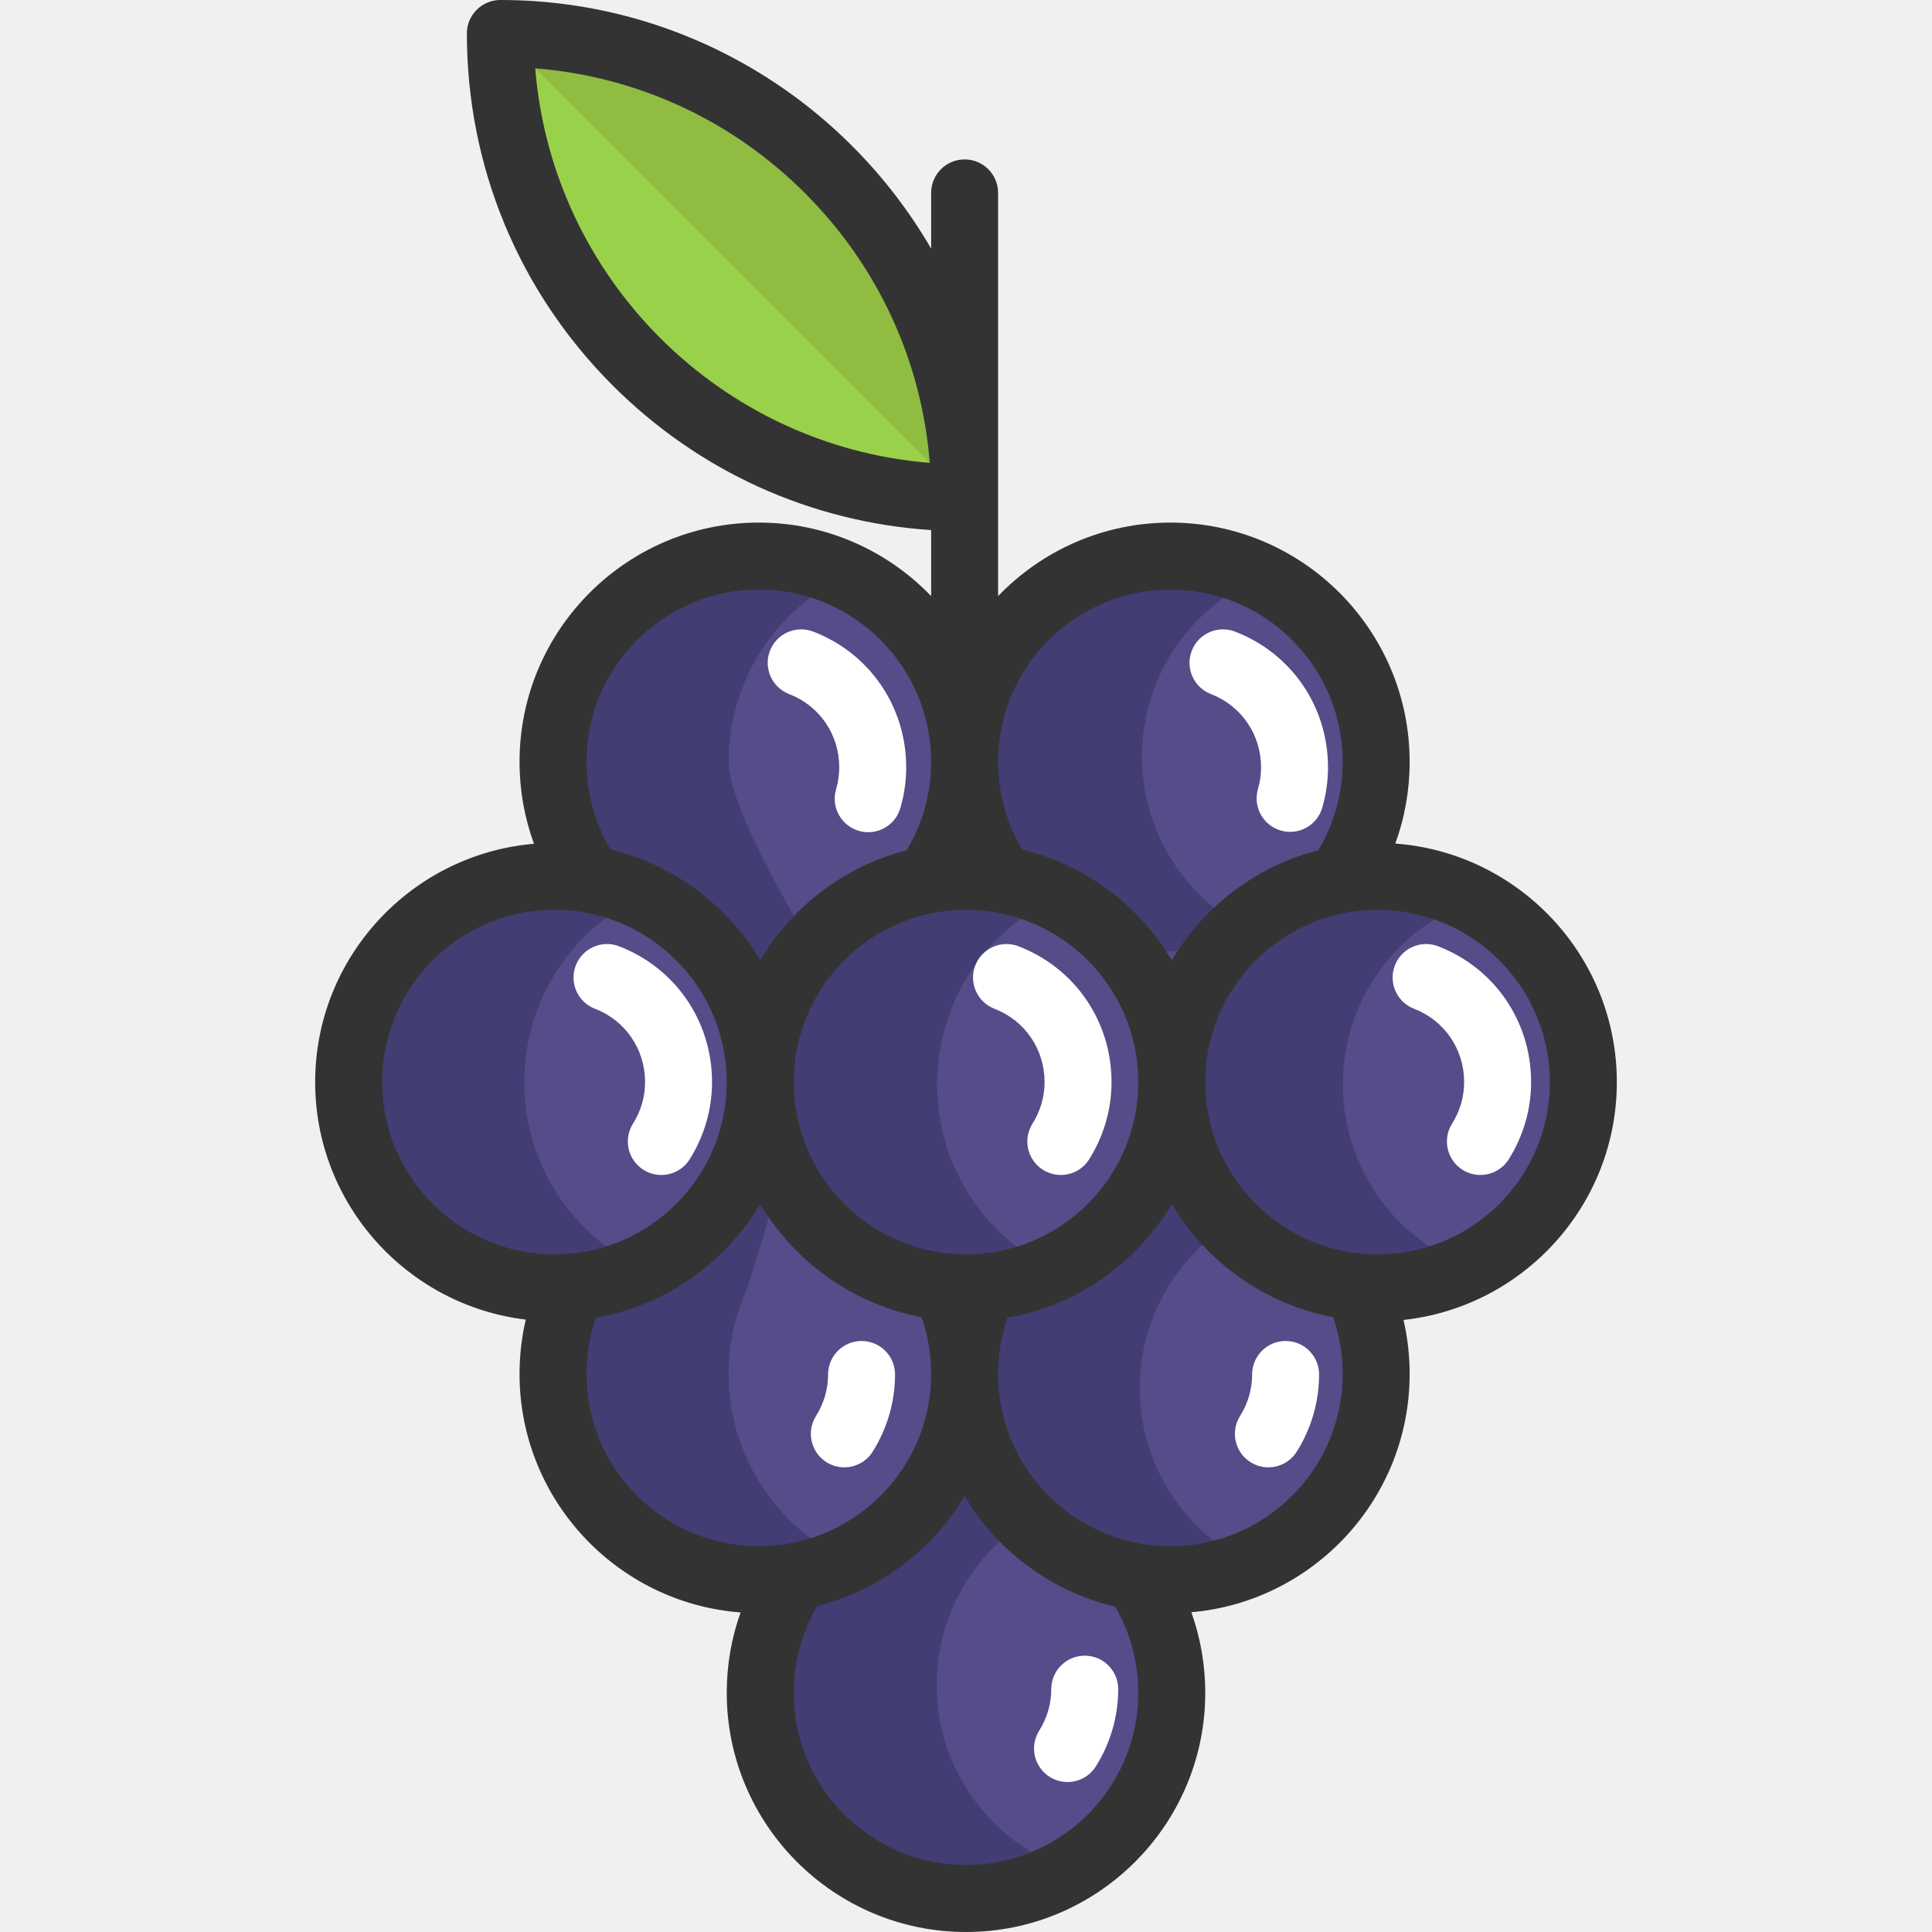
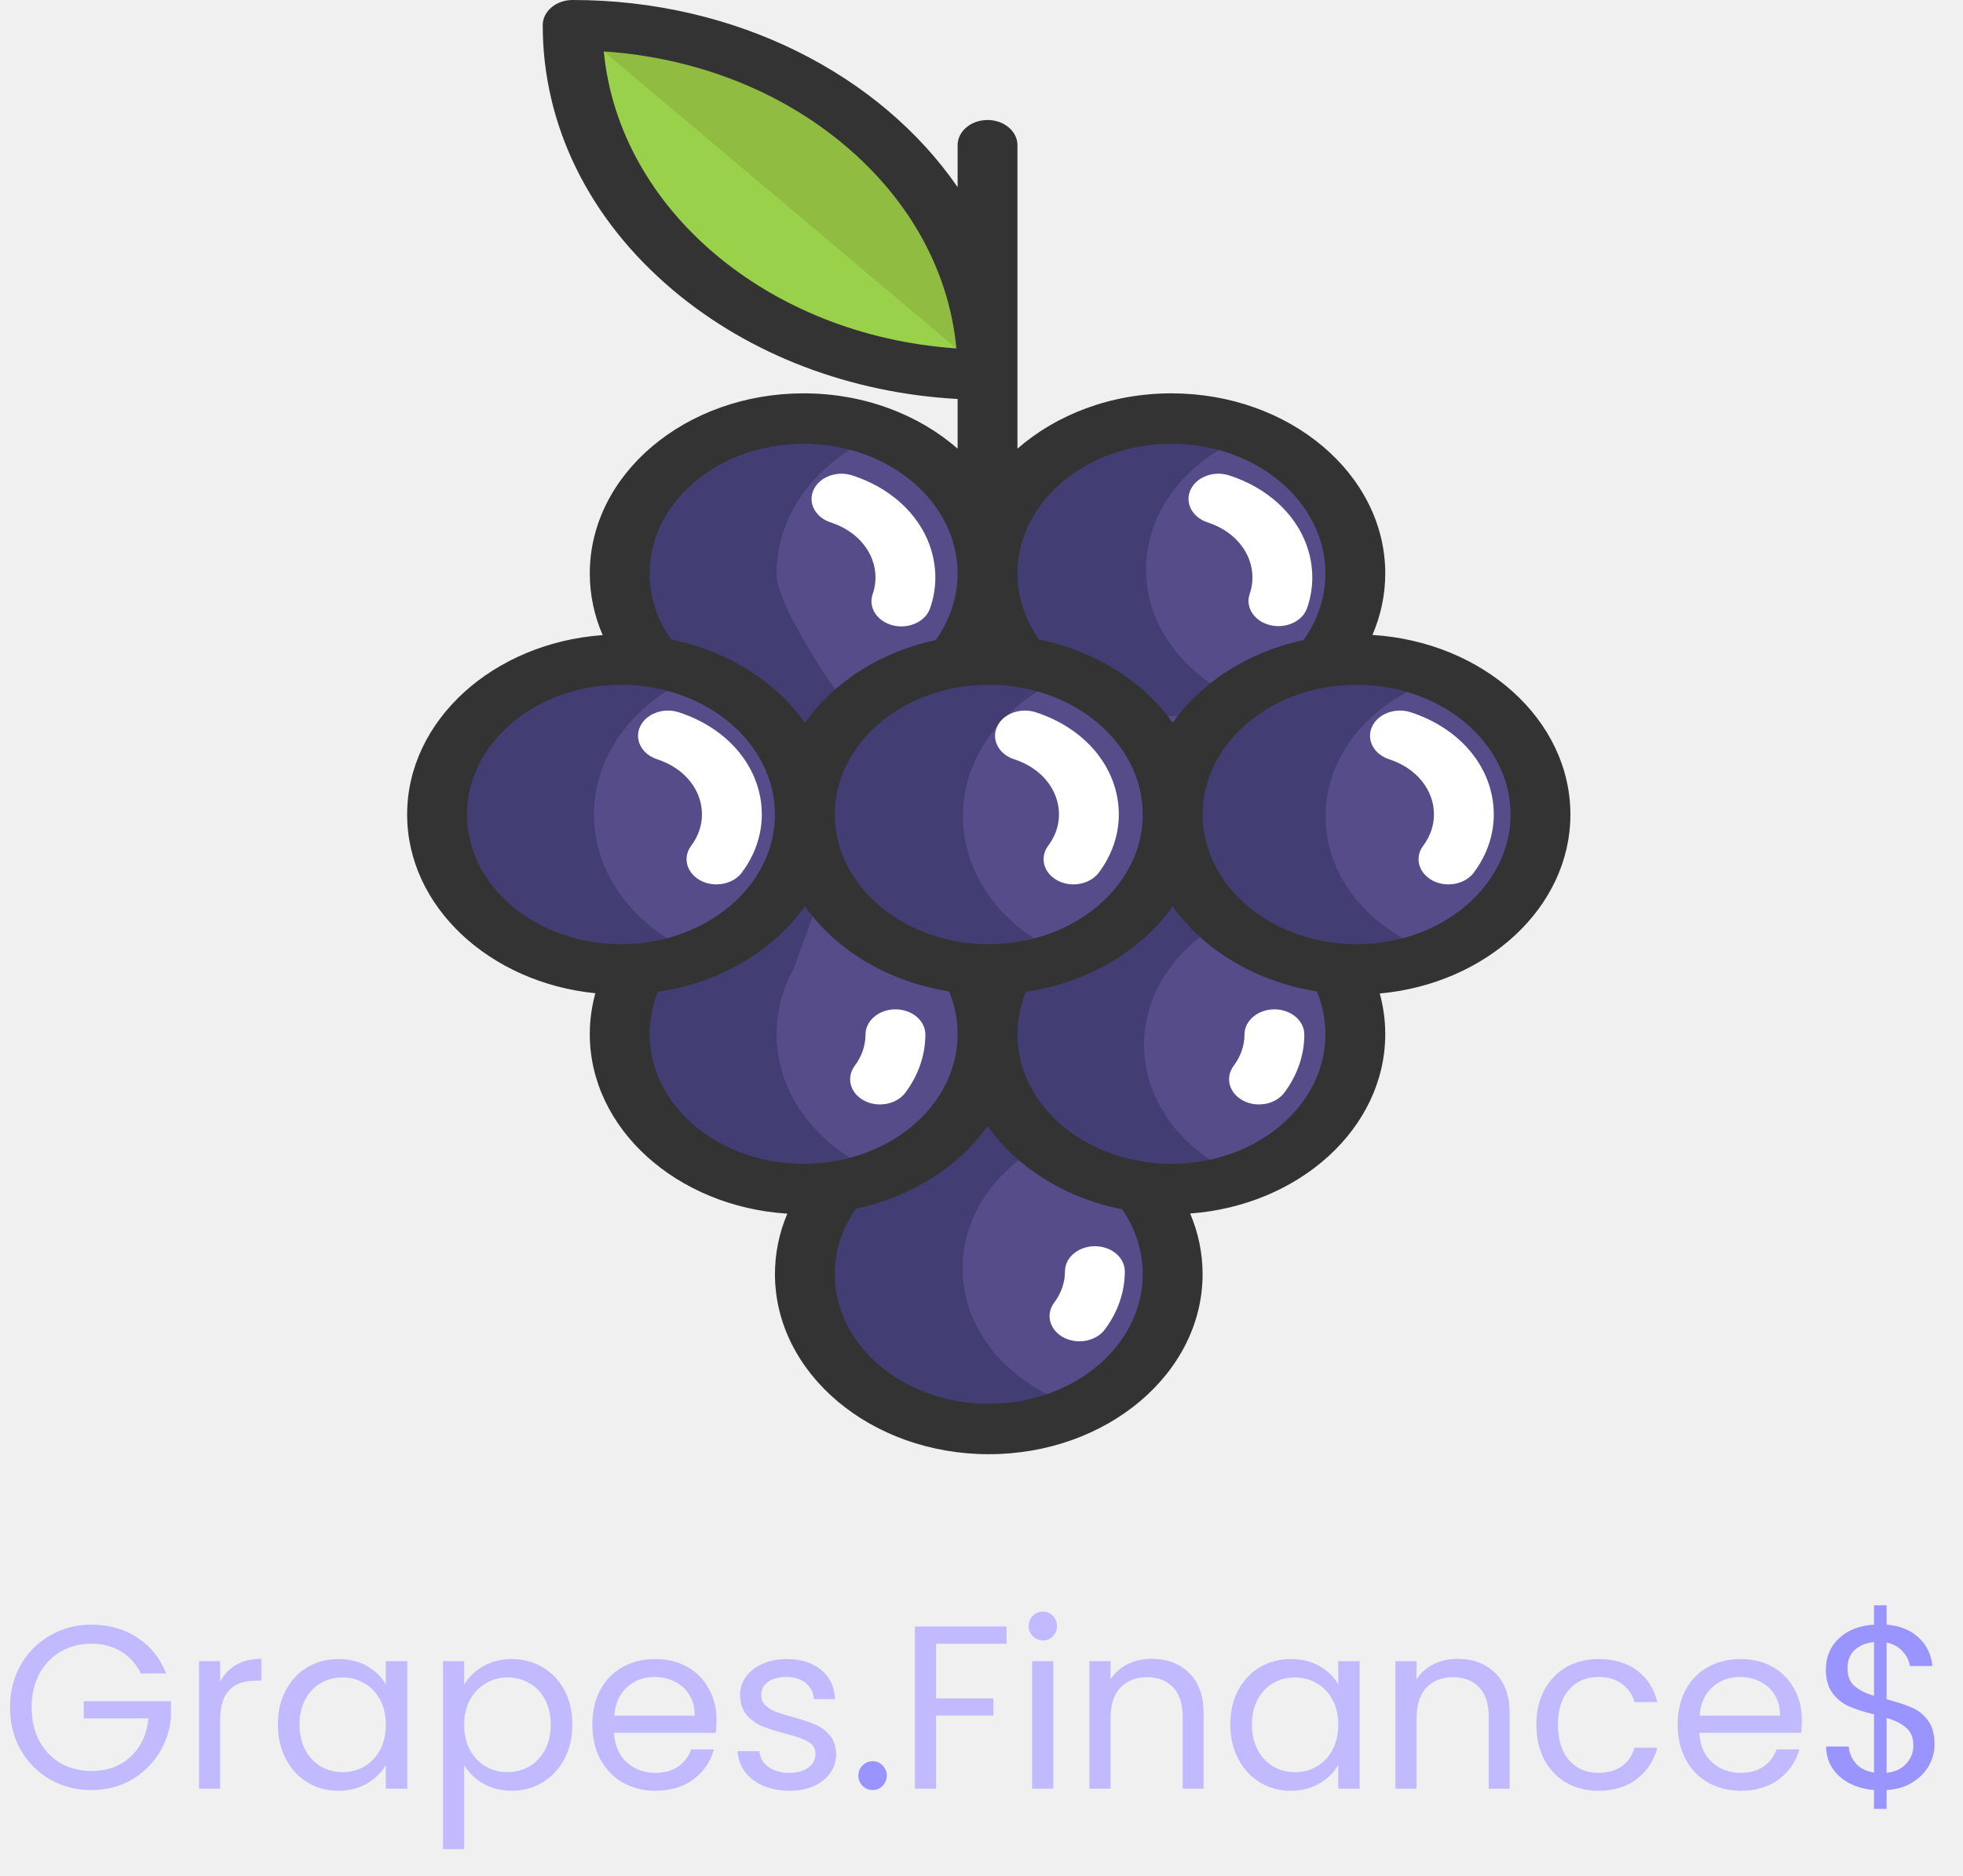
- <svg xmlns="http://www.w3.org/2000/svg" version="1.1" id="Layer_1" x="0px" y="0px" viewBox="0 0 432.829 432.829" style="enable-background:new 0 0 432.829 432.829;" xml:space="preserve" width="512" height="512">
-   <g>
-     <path style="fill:#9AD14B;" d="M216.108,111.514c-28.72,0-54.72-11.64-73.55-30.47c-18.82-18.82-30.46-44.82-30.46-73.54   C169.538,7.503,216.108,54.063,216.108,111.514z" />
-     <path style="fill:#564C89;" d="M216.108,170.674c0,9.85-3.09,18.96-8.36,26.46v0.01c-21.32,4.05-37.44,22.78-37.44,45.28   c0-22.75-16.48-41.65-38.15-45.42c-5.21-7.46-8.26-16.55-8.26-26.33c0-25.46,20.64-46.1,46.1-46.1   C195.468,124.574,216.108,145.214,216.108,170.674z" />
-     <path style="fill:#564C89;" d="M308.308,170.674c0,9.85-3.09,18.98-8.36,26.47c-21.32,4.05-37.43,22.78-37.43,45.28   c0-22.75-16.48-41.65-38.15-45.42c-5.2-7.46-8.26-16.55-8.26-26.33c0-25.46,20.64-46.1,46.09-46.1   C287.668,124.574,308.308,145.214,308.308,170.674z" />
-     <path style="fill:#564C89;" d="M262.518,242.424c0,24.12-18.52,43.92-42.12,45.94c-1.31,0.11-2.64,0.17-3.98,0.17   c-1.56,0-3.1-0.08-4.62-0.23c-23.29-2.32-41.49-21.98-41.49-45.88c0-22.5,16.12-41.23,37.44-45.28c2.81-0.54,5.71-0.82,8.67-0.82   c2.71,0,5.37,0.23,7.95,0.68C246.038,200.774,262.518,219.674,262.518,242.424z" />
-     <path style="fill:#564C89;" d="M308.618,196.324c25.46,0,46.1,20.64,46.1,46.1s-20.64,46.11-46.1,46.11c-1.56,0-3.1-0.08-4.62-0.23   c-23.29-2.32-41.48-21.98-41.48-45.88c0-22.5,16.11-41.23,37.43-45.28C302.758,196.604,305.658,196.324,308.618,196.324z" />
-     <path style="fill:#564C89;" d="M170.308,242.424c0,24.12-18.53,43.93-42.13,45.94c-1.31,0.11-2.63,0.17-3.97,0.17   c-25.46,0-46.1-20.65-46.1-46.11s20.64-46.1,46.1-46.1c2.71,0,5.37,0.23,7.95,0.68   C153.828,200.774,170.308,219.674,170.308,242.424z" />
-     <path style="fill:#564C89;" d="M170.308,242.424c0,23.9,18.2,43.56,41.49,45.88v0.01c2.76,5.91,4.31,12.52,4.31,19.49   c0,9.69-2.99,18.68-8.1,26.09c-6.79,9.89-17.34,16.99-29.59,19.25c-2.72,0.5-5.55,0.77-8.42,0.77c-25.46,0-46.1-20.65-46.1-46.11   c0-6.95,1.53-13.54,4.28-19.44C151.778,286.354,170.308,266.544,170.308,242.424z" />
-     <path style="fill:#564C89;" d="M262.518,242.424c0,23.9,18.19,43.56,41.48,45.88v0.01c2.76,5.91,4.31,12.52,4.31,19.49   c0,25.46-20.64,46.11-46.11,46.11c-2.62,0-5.19-0.22-7.69-0.64v-0.01c-12.6-2.11-23.47-9.34-30.39-19.48   c-5.06-7.4-8.01-16.35-8.01-25.98c0-6.95,1.53-13.54,4.29-19.44C243.998,286.344,262.518,266.544,262.518,242.424z" />
-     <path style="fill:#564C89;" d="M254.508,353.274c5.05,7.39,8.01,16.33,8.01,25.96c0,25.47-20.64,46.1-46.1,46.1   s-46.1-20.63-46.1-46.1c0-9.69,2.98-18.68,8.1-26.09c12.25-2.26,22.8-9.36,29.59-19.25c5.11-7.41,8.1-16.4,8.1-26.09   c0,9.63,2.95,18.58,8.01,25.98c6.92,10.14,17.79,17.37,30.39,19.48V353.274z" />
-     <path style="fill:#423D72;" d="M255.844,169.473c0,17.45,10.235,32.514,25.034,39.492c-4.573,2.168-9.582,3.56-14.865,4.005   c-1.24,0.104-2.49,0.161-3.759,0.161c-24.106,0-43.649-19.552-43.649-43.658c0-24.107,19.543-43.649,43.649-43.649   c2.566,0,5.084,0.218,7.527,0.644c3.901,0.672,7.622,1.875,11.097,3.513C266.079,136.968,255.844,152.023,255.844,169.473z" />
-     <path style="fill:#423D72;" d="M300.844,242.973c0,17.45,10.235,32.514,25.034,39.492c-4.573,2.168-9.582,3.56-14.865,4.005   c-1.24,0.104-2.49,0.161-3.759,0.161c-24.106,0-43.649-19.552-43.649-43.658c0-24.107,19.543-43.649,43.649-43.649   c2.566,0,5.084,0.218,7.527,0.644c3.901,0.672,7.622,1.875,11.097,3.513C311.079,210.468,300.844,225.523,300.844,242.973z" />
-     <path style="fill:#423D72;" d="M209.844,377.473c0,17.45,10.235,32.514,25.034,39.492c-4.573,2.168-9.582,3.56-14.865,4.005   c-1.24,0.104-2.49,0.161-3.759,0.161c-24.106,0-43.649-19.552-43.649-43.658c0-24.107,25.707-45.289,49.813-45.289   c2.566,0-1.08,1.858,1.363,2.284c3.901,0.672,7.622,1.875,11.097,3.513C220.079,344.968,209.844,360.023,209.844,377.473z" />
-     <path style="fill:#423D72;" d="M255.344,310.973c0,17.45,10.235,32.514,25.034,39.492c-4.573,2.168-9.582,3.56-14.865,4.005   c-1.24,0.104-2.49,0.161-3.759,0.161c-24.106,0-43.649-19.552-43.649-43.658c0-24.107,27.313-36.289,51.313-44.289   c2.434-0.811-2.58,0.858-0.137,1.284c3.901,0.672,7.622,1.875,11.097,3.513C265.579,278.468,255.344,293.523,255.344,310.973z" />
-     <g>
-       <path style="fill:#423D72;" d="M163.228,170.674c0,9.78,14.48,35.05,19.69,42.51c-2.58-0.45-10.79,8-13.5,8    c-7.03,0-19.58-23.29-25.54-20.47c-3.67-1.73-7.6-3-11.72-3.71c-5.21-7.46-8.26-16.55-8.26-26.33c0-25.46,20.64-46.1,46.1-46.1    c7.04,0,13.71,1.58,19.67,4.4C174.038,136.344,163.228,152.244,163.228,170.674z" />
-       <path style="fill:#423D72;" d="M117.438,242.424c0,18.43,10.81,34.34,26.44,41.71c-4.83,2.29-10.12,3.76-15.7,4.23    c-1.31,0.11-2.63,0.17-3.97,0.17c-25.46,0-46.1-20.65-46.1-46.11c0-25.46,20.64-46.1,46.1-46.1c2.71,0,5.37,0.23,7.95,0.68    c4.12,0.71,8.05,1.98,11.72,3.71C128.248,208.094,117.438,223.994,117.438,242.424z" />
-       <path style="fill:#423D72;" d="M189.668,349.514c-3.53,1.67-7.3,2.9-11.25,3.63c-2.72,0.5-5.55,0.77-8.42,0.77    c-25.46,0-46.1-20.65-46.1-46.11c0-6.95,1.53-13.54,4.28-19.44c5.58-0.47,10.87-1.94,15.7-4.23    c5.96,2.83,10.436-10.962,16.54-14.45c17.5-10,14.5-6,7.09,18.68c-2.75,5.9-4.28,12.49-4.28,19.44    C163.228,326.233,174.038,342.134,189.668,349.514z" />
-     </g>
-     <path style="fill:#90BC42;" d="M216.108,111.514L112.098,7.503C169.538,7.503,216.108,54.063,216.108,111.514z" />
-     <path style="fill:#423D72;" d="M209.938,242.924c0,18.43,10.81,34.34,26.44,41.71c-4.83,2.29-10.12,3.76-15.7,4.23   c-1.31,0.11-2.63,0.17-3.97,0.17c-25.46,0-46.1-20.65-46.1-46.11c0-25.46,20.64-46.1,46.1-46.1c2.71,0,5.37,0.23,7.95,0.68   c4.12,0.71,8.05,1.98,11.72,3.71C220.748,208.594,209.938,224.494,209.938,242.924z" />
-     <path style="fill:#FFFFFF;" d="M237.649,263.231c-1.366,0-2.749-0.373-3.99-1.155c-3.505-2.208-4.557-6.838-2.349-10.343   c1.771-2.812,2.707-6.03,2.707-9.309c0-7.358-4.404-13.807-11.22-16.427c-3.866-1.487-5.796-5.826-4.309-9.692   c1.484-3.866,5.825-5.797,9.691-4.309c12.658,4.867,20.837,16.811,20.837,30.428c0,6.112-1.734,12.096-5.016,17.304   C242.576,261.991,240.139,263.231,237.649,263.231z" />
-     <path style="fill:#FFFFFF;" d="M289.03,186.363c-0.694,0-1.4-0.097-2.102-0.301c-3.977-1.159-6.261-5.322-5.102-9.299   c0.458-1.573,0.69-3.201,0.69-4.839c0-7.358-4.404-13.807-11.22-16.427c-3.866-1.487-5.796-5.826-4.309-9.692   c1.485-3.865,5.825-5.796,9.691-4.309c12.658,4.867,20.837,16.811,20.837,30.428c0,3.059-0.434,6.098-1.29,9.035   C295.273,184.235,292.279,186.363,289.03,186.363z" />
-     <path style="fill:#FFFFFF;" d="M194.508,186.441c-0.703,0-1.417-0.1-2.125-0.308c-3.973-1.172-6.244-5.342-5.072-9.315   c0.469-1.59,0.707-3.237,0.707-4.894c0-7.358-4.404-13.807-11.22-16.427c-3.866-1.487-5.795-5.826-4.309-9.692   c1.487-3.867,5.826-5.794,9.692-4.309c12.658,4.868,20.836,16.811,20.836,30.428c0,3.094-0.444,6.167-1.319,9.137   C200.735,184.325,197.747,186.441,194.508,186.441z" />
-     <path style="fill:#FFFFFF;" d="M331.649,263.231c-1.366,0-2.749-0.373-3.99-1.155c-3.505-2.208-4.557-6.838-2.349-10.343   c1.771-2.812,2.707-6.03,2.707-9.309c0-7.358-4.404-13.807-11.22-16.427c-3.866-1.487-5.796-5.826-4.309-9.692   c1.485-3.866,5.824-5.797,9.691-4.309c12.658,4.867,20.837,16.811,20.837,30.428c0,6.112-1.734,12.096-5.016,17.304   C336.576,261.991,334.139,263.231,331.649,263.231z" />
-     <path style="fill:#FFFFFF;" d="M284.149,328.731c-1.366,0-2.749-0.373-3.99-1.155c-3.505-2.208-4.557-6.838-2.349-10.343   c1.771-2.812,2.707-6.03,2.707-9.309c0-4.142,3.357-7.5,7.5-7.5s7.5,3.358,7.5,7.5c0,6.112-1.734,12.096-5.016,17.304   C289.076,327.491,286.639,328.731,284.149,328.731z" />
-     <path style="fill:#FFFFFF;" d="M239.149,399.231c-1.366,0-2.749-0.373-3.99-1.155c-3.505-2.208-4.557-6.838-2.349-10.343   c1.771-2.812,2.707-6.03,2.707-9.309c0-4.142,3.357-7.5,7.5-7.5s7.5,3.358,7.5,7.5c0,6.112-1.734,12.096-5.016,17.304   C244.076,397.991,241.639,399.231,239.149,399.231z" />
-     <path style="fill:#FFFFFF;" d="M189.148,328.731c-1.366,0-2.749-0.373-3.991-1.155c-3.504-2.208-4.556-6.839-2.348-10.344   c1.771-2.811,2.708-6.03,2.708-9.309c0-4.142,3.358-7.5,7.5-7.5s7.5,3.358,7.5,7.5c0,6.112-1.735,12.096-5.016,17.305   C194.075,327.491,191.639,328.731,189.148,328.731z" />
-     <path style="fill:#FFFFFF;" d="M148.148,263.231c-1.366,0-2.749-0.373-3.991-1.155c-3.504-2.208-4.556-6.839-2.347-10.344   c1.771-2.811,2.707-6.03,2.707-9.309c0-7.358-4.404-13.807-11.22-16.427c-3.866-1.487-5.795-5.826-4.309-9.692   c1.487-3.866,5.826-5.795,9.692-4.309c12.658,4.868,20.836,16.811,20.836,30.428c0,6.112-1.734,12.096-5.016,17.305   C153.075,261.991,150.639,263.231,148.148,263.231z" />
-     <path style="fill:#333333;" d="M362.221,242.427c0-28.218-21.922-51.396-49.628-53.439c2.117-5.82,3.213-11.996,3.213-18.317   c0-29.552-24.047-53.594-53.605-53.594c-15.148,0-28.838,6.327-38.595,16.465V43.215c0-4.142-3.357-7.5-7.5-7.5   c-4.142,0-7.5,3.358-7.5,7.5v12.487C189.29,22.427,153.264,0,112.096,0c-4.142,0-7.5,3.358-7.5,7.5   c0,29.785,11.599,57.788,32.661,78.849c19.284,19.284,44.387,30.628,71.349,32.407v14.789   c-9.759-10.14-23.453-16.469-38.606-16.469c-29.559,0-53.606,24.042-53.606,53.594c0,6.338,1.104,12.53,3.233,18.363   c-27.417,2.334-49.019,25.382-49.019,53.393c0,27.382,20.643,50.019,47.181,53.204c-0.919,3.957-1.395,8.022-1.395,12.173   c0,28.182,21.865,51.337,49.519,53.435c-2.042,5.725-3.099,11.792-3.099,17.997c0,29.552,24.047,53.594,53.606,53.594   c29.552,0,53.595-24.042,53.595-53.594c0-6.218-1.064-12.302-3.117-18.043c27.366-2.388,48.909-25.413,48.909-53.388   c0-4.122-0.468-8.162-1.376-12.095C341.263,292.802,362.221,270.019,362.221,242.427z M119.909,15.31   c22.834,1.817,44.055,11.583,60.43,27.958c16.375,16.375,26.141,37.596,27.957,60.43C161.292,99.917,123.689,62.313,119.909,15.31z    M262.201,132.076c21.287,0,38.605,17.313,38.605,38.594c0,7.05-1.89,13.846-5.479,19.824   c-13.909,3.562-25.649,12.583-32.811,24.63c-7.284-12.253-19.309-21.364-33.531-24.796c-3.525-5.934-5.38-12.672-5.38-19.657   C223.606,149.39,240.92,132.076,262.201,132.076z M216.414,281.029c-21.285,0-38.602-17.317-38.602-38.602   c0-21.286,17.317-38.603,38.602-38.603c21.286,0,38.602,17.317,38.602,38.603C255.016,263.712,237.7,281.029,216.414,281.029z    M170,132.076c21.288,0,38.606,17.313,38.606,38.594c0,7.047-1.893,13.844-5.487,19.825c-13.907,3.563-25.645,12.583-32.807,24.629   c-7.286-12.256-19.315-21.368-33.54-24.799c-3.524-5.933-5.378-12.67-5.378-19.655C131.394,149.39,148.713,132.076,170,132.076z    M85.608,242.427c0-21.286,17.317-38.603,38.603-38.603c21.285,0,38.602,17.317,38.602,38.603   c0,21.285-17.317,38.602-38.602,38.602C102.925,281.029,85.608,263.712,85.608,242.427z M131.394,307.803   c0-4.352,0.709-8.572,2.101-12.596c15.648-2.745,28.978-12.291,36.817-25.478c7.727,12.998,20.788,22.46,36.147,25.357   c1.422,4.064,2.147,8.324,2.147,12.716c0,7.858-2.343,15.408-6.785,21.849c-5.768,8.406-14.794,14.279-24.761,16.114   c-2.326,0.427-4.701,0.644-7.06,0.644C148.713,346.41,131.394,329.091,131.394,307.803z M216.42,417.829   c-21.288,0-38.606-17.313-38.606-38.594c0-6.906,1.813-13.573,5.26-19.449c12.54-3.161,23.748-10.91,31.105-21.632   c0.678-0.983,1.315-1.989,1.923-3.008c0.576,0.969,1.178,1.926,1.818,2.862c7.541,11.046,19.048,18.909,31.945,21.955   c3.377,5.836,5.15,12.441,5.15,19.272C255.014,400.516,237.701,417.829,216.42,417.829z M262.201,346.41   c-2.029,0-4.073-0.16-6.081-0.476c-0.125-0.027-0.251-0.052-0.378-0.073c-10.257-1.713-19.526-7.658-25.438-16.316   c-4.382-6.407-6.698-13.925-6.698-21.742c0-4.353,0.709-8.574,2.102-12.598c15.644-2.748,28.97-12.292,36.808-25.476   c7.727,12.997,20.786,22.458,36.143,25.357c1.421,4.064,2.147,8.325,2.147,12.717C300.806,329.091,283.488,346.41,262.201,346.41z    M308.619,281.029c-21.285,0-38.603-17.317-38.603-38.602c0-21.286,17.317-38.603,38.603-38.603s38.603,17.317,38.603,38.603   C347.221,263.712,329.904,281.029,308.619,281.029z" />
-   </g>
+ <svg xmlns="http://www.w3.org/2000/svg" width="135" height="129" viewBox="0 0 135 129" fill="none">
+   <path d="M9.68 115.08C9.371 114.429 8.923 113.928 8.336 113.576C7.749 113.213 7.067 113.032 6.288 113.032C5.509 113.032 4.805 113.213 4.176 113.576C3.557 113.928 3.067 114.44 2.704 115.112C2.352 115.773 2.176 116.541 2.176 117.416C2.176 118.291 2.352 119.059 2.704 119.72C3.067 120.381 3.557 120.893 4.176 121.256C4.805 121.608 5.509 121.784 6.288 121.784C7.376 121.784 8.272 121.459 8.976 120.808C9.68 120.157 10.091 119.277 10.208 118.168H5.76V116.984H11.76V118.104C11.675 119.021 11.387 119.864 10.896 120.632C10.405 121.389 9.76 121.992 8.96 122.44C8.16 122.877 7.269 123.096 6.288 123.096C5.253 123.096 4.309 122.856 3.456 122.376C2.603 121.885 1.925 121.208 1.424 120.344C0.933 119.48 0.688 118.504 0.688 117.416C0.688 116.328 0.933 115.352 1.424 114.488C1.925 113.613 2.603 112.936 3.456 112.456C4.309 111.965 5.253 111.72 6.288 111.72C7.472 111.72 8.517 112.013 9.424 112.6C10.341 113.187 11.008 114.013 11.424 115.08H9.68ZM15.141 115.656C15.397 115.155 15.76 114.765 16.229 114.488C16.709 114.211 17.291 114.072 17.973 114.072V115.576H17.589C15.957 115.576 15.141 116.461 15.141 118.232V123H13.685V114.232H15.141V115.656ZM19.11 118.584C19.11 117.688 19.291 116.904 19.654 116.232C20.017 115.549 20.512 115.021 21.142 114.648C21.782 114.275 22.491 114.088 23.27 114.088C24.038 114.088 24.704 114.253 25.27 114.584C25.835 114.915 26.256 115.331 26.534 115.832V114.232H28.006V123H26.534V121.368C26.246 121.88 25.814 122.307 25.238 122.648C24.672 122.979 24.011 123.144 23.254 123.144C22.475 123.144 21.771 122.952 21.142 122.568C20.512 122.184 20.017 121.645 19.654 120.952C19.291 120.259 19.11 119.469 19.11 118.584ZM26.534 118.6C26.534 117.939 26.401 117.363 26.134 116.872C25.867 116.381 25.505 116.008 25.046 115.752C24.598 115.485 24.102 115.352 23.558 115.352C23.014 115.352 22.518 115.48 22.07 115.736C21.622 115.992 21.265 116.365 20.998 116.856C20.731 117.347 20.598 117.923 20.598 118.584C20.598 119.256 20.731 119.843 20.998 120.344C21.265 120.835 21.622 121.213 22.07 121.48C22.518 121.736 23.014 121.864 23.558 121.864C24.102 121.864 24.598 121.736 25.046 121.48C25.505 121.213 25.867 120.835 26.134 120.344C26.401 119.843 26.534 119.261 26.534 118.6ZM31.922 115.848C32.21 115.347 32.637 114.931 33.202 114.6C33.778 114.259 34.445 114.088 35.202 114.088C35.981 114.088 36.685 114.275 37.314 114.648C37.954 115.021 38.456 115.549 38.818 116.232C39.181 116.904 39.362 117.688 39.362 118.584C39.362 119.469 39.181 120.259 38.818 120.952C38.456 121.645 37.954 122.184 37.314 122.568C36.685 122.952 35.981 123.144 35.202 123.144C34.456 123.144 33.794 122.979 33.218 122.648C32.653 122.307 32.221 121.885 31.922 121.384V127.16H30.466V114.232H31.922V115.848ZM37.874 118.584C37.874 117.923 37.741 117.347 37.474 116.856C37.208 116.365 36.845 115.992 36.386 115.736C35.938 115.48 35.442 115.352 34.898 115.352C34.365 115.352 33.869 115.485 33.41 115.752C32.962 116.008 32.6 116.387 32.322 116.888C32.056 117.379 31.922 117.949 31.922 118.6C31.922 119.261 32.056 119.843 32.322 120.344C32.6 120.835 32.962 121.213 33.41 121.48C33.869 121.736 34.365 121.864 34.898 121.864C35.442 121.864 35.938 121.736 36.386 121.48C36.845 121.213 37.208 120.835 37.474 120.344C37.741 119.843 37.874 119.256 37.874 118.584ZM49.279 118.28C49.279 118.557 49.263 118.851 49.231 119.16H42.223C42.276 120.024 42.569 120.701 43.103 121.192C43.647 121.672 44.303 121.912 45.071 121.912C45.7 121.912 46.223 121.768 46.639 121.48C47.066 121.181 47.364 120.787 47.535 120.296H49.103C48.868 121.139 48.399 121.827 47.695 122.36C46.991 122.883 46.116 123.144 45.071 123.144C44.239 123.144 43.492 122.957 42.831 122.584C42.18 122.211 41.668 121.683 41.295 121C40.922 120.307 40.735 119.507 40.735 118.6C40.735 117.693 40.916 116.899 41.279 116.216C41.642 115.533 42.148 115.011 42.799 114.648C43.46 114.275 44.218 114.088 45.071 114.088C45.903 114.088 46.639 114.269 47.279 114.632C47.919 114.995 48.41 115.496 48.751 116.136C49.103 116.765 49.279 117.48 49.279 118.28ZM47.775 117.976C47.775 117.421 47.652 116.947 47.407 116.552C47.161 116.147 46.825 115.843 46.399 115.64C45.983 115.427 45.519 115.32 45.007 115.32C44.271 115.32 43.642 115.555 43.119 116.024C42.607 116.493 42.313 117.144 42.239 117.976H47.775ZM54.305 123.144C53.633 123.144 53.03 123.032 52.497 122.808C51.963 122.573 51.542 122.253 51.233 121.848C50.923 121.432 50.753 120.957 50.721 120.424H52.225C52.267 120.861 52.47 121.219 52.833 121.496C53.206 121.773 53.691 121.912 54.289 121.912C54.843 121.912 55.281 121.789 55.601 121.544C55.921 121.299 56.081 120.989 56.081 120.616C56.081 120.232 55.91 119.949 55.569 119.768C55.227 119.576 54.699 119.389 53.985 119.208C53.334 119.037 52.801 118.867 52.385 118.696C51.979 118.515 51.627 118.253 51.329 117.912C51.041 117.56 50.897 117.101 50.897 116.536C50.897 116.088 51.03 115.677 51.297 115.304C51.563 114.931 51.942 114.637 52.433 114.424C52.923 114.2 53.483 114.088 54.113 114.088C55.083 114.088 55.867 114.333 56.465 114.824C57.062 115.315 57.382 115.987 57.425 116.84H55.969C55.937 116.381 55.75 116.013 55.409 115.736C55.078 115.459 54.63 115.32 54.065 115.32C53.542 115.32 53.126 115.432 52.817 115.656C52.507 115.88 52.353 116.173 52.353 116.536C52.353 116.824 52.443 117.064 52.625 117.256C52.817 117.437 53.051 117.587 53.329 117.704C53.617 117.811 54.011 117.933 54.513 118.072C55.142 118.243 55.654 118.413 56.049 118.584C56.443 118.744 56.779 118.989 57.057 119.32C57.345 119.651 57.494 120.083 57.505 120.616C57.505 121.096 57.371 121.528 57.105 121.912C56.838 122.296 56.459 122.6 55.969 122.824C55.489 123.037 54.934 123.144 54.305 123.144ZM69.224 111.848V113.032H64.376V116.792H68.311V117.976H64.376V123H62.919V111.848H69.224ZM71.734 112.808C71.457 112.808 71.222 112.712 71.03 112.52C70.838 112.328 70.742 112.093 70.742 111.816C70.742 111.539 70.838 111.304 71.03 111.112C71.222 110.92 71.457 110.824 71.734 110.824C72.001 110.824 72.225 110.92 72.406 111.112C72.598 111.304 72.694 111.539 72.694 111.816C72.694 112.093 72.598 112.328 72.406 112.52C72.225 112.712 72.001 112.808 71.734 112.808ZM72.438 114.232V123H70.982V114.232H72.438ZM79.192 114.072C80.258 114.072 81.122 114.397 81.784 115.048C82.445 115.688 82.775 116.616 82.775 117.832V123H81.335V118.04C81.335 117.165 81.117 116.499 80.68 116.04C80.242 115.571 79.645 115.336 78.888 115.336C78.12 115.336 77.506 115.576 77.047 116.056C76.6 116.536 76.376 117.235 76.376 118.152V123H74.919V114.232H76.376V115.48C76.663 115.032 77.053 114.685 77.543 114.44C78.045 114.195 78.594 114.072 79.192 114.072ZM84.61 118.584C84.61 117.688 84.791 116.904 85.154 116.232C85.516 115.549 86.013 115.021 86.642 114.648C87.282 114.275 87.991 114.088 88.77 114.088C89.538 114.088 90.204 114.253 90.77 114.584C91.335 114.915 91.757 115.331 92.034 115.832V114.232H93.506V123H92.034V121.368C91.746 121.88 91.314 122.307 90.738 122.648C90.172 122.979 89.511 123.144 88.754 123.144C87.975 123.144 87.271 122.952 86.642 122.568C86.013 122.184 85.516 121.645 85.154 120.952C84.791 120.259 84.61 119.469 84.61 118.584ZM92.034 118.6C92.034 117.939 91.9 117.363 91.634 116.872C91.367 116.381 91.004 116.008 90.546 115.752C90.098 115.485 89.602 115.352 89.058 115.352C88.514 115.352 88.018 115.48 87.57 115.736C87.122 115.992 86.764 116.365 86.498 116.856C86.231 117.347 86.098 117.923 86.098 118.584C86.098 119.256 86.231 119.843 86.498 120.344C86.764 120.835 87.122 121.213 87.57 121.48C88.018 121.736 88.514 121.864 89.058 121.864C89.602 121.864 90.098 121.736 90.546 121.48C91.004 121.213 91.367 120.835 91.634 120.344C91.9 119.843 92.034 119.261 92.034 118.6ZM100.238 114.072C101.305 114.072 102.169 114.397 102.83 115.048C103.492 115.688 103.822 116.616 103.822 117.832V123H102.382V118.04C102.382 117.165 102.164 116.499 101.726 116.04C101.289 115.571 100.692 115.336 99.934 115.336C99.166 115.336 98.553 115.576 98.094 116.056C97.646 116.536 97.422 117.235 97.422 118.152V123H95.966V114.232H97.422V115.48C97.71 115.032 98.1 114.685 98.59 114.44C99.092 114.195 99.641 114.072 100.238 114.072ZM105.657 118.6C105.657 117.693 105.838 116.904 106.201 116.232C106.563 115.549 107.065 115.021 107.705 114.648C108.355 114.275 109.097 114.088 109.929 114.088C111.006 114.088 111.891 114.349 112.585 114.872C113.289 115.395 113.753 116.12 113.977 117.048H112.409C112.259 116.515 111.966 116.093 111.529 115.784C111.102 115.475 110.569 115.32 109.929 115.32C109.097 115.32 108.425 115.608 107.913 116.184C107.401 116.749 107.145 117.555 107.145 118.6C107.145 119.656 107.401 120.472 107.913 121.048C108.425 121.624 109.097 121.912 109.929 121.912C110.569 121.912 111.102 121.763 111.529 121.464C111.955 121.165 112.249 120.739 112.409 120.184H113.977C113.742 121.08 113.273 121.8 112.569 122.344C111.865 122.877 110.985 123.144 109.929 123.144C109.097 123.144 108.355 122.957 107.705 122.584C107.065 122.211 106.563 121.683 106.201 121C105.838 120.317 105.657 119.517 105.657 118.6ZM123.92 118.28C123.92 118.557 123.904 118.851 123.872 119.16H116.864C116.917 120.024 117.21 120.701 117.744 121.192C118.288 121.672 118.944 121.912 119.712 121.912C120.341 121.912 120.864 121.768 121.28 121.48C121.706 121.181 122.005 120.787 122.176 120.296H123.744C123.509 121.139 123.04 121.827 122.336 122.36C121.632 122.883 120.757 123.144 119.712 123.144C118.88 123.144 118.133 122.957 117.472 122.584C116.821 122.211 116.309 121.683 115.936 121C115.562 120.307 115.376 119.507 115.376 118.6C115.376 117.693 115.557 116.899 115.92 116.216C116.282 115.533 116.789 115.011 117.44 114.648C118.101 114.275 118.858 114.088 119.712 114.088C120.544 114.088 121.28 114.269 121.92 114.632C122.56 114.995 123.05 115.496 123.392 116.136C123.744 116.765 123.92 117.48 123.92 118.28ZM122.416 117.976C122.416 117.421 122.293 116.947 122.048 116.552C121.802 116.147 121.466 115.843 121.04 115.64C120.624 115.427 120.16 115.32 119.648 115.32C118.912 115.32 118.282 115.555 117.76 116.024C117.248 116.493 116.954 117.144 116.88 117.976H122.416Z" fill="#C2BAFF" />
+   <path d="M60.024 123.096C59.747 123.096 59.512 123 59.32 122.808C59.128 122.616 59.032 122.381 59.032 122.104C59.032 121.827 59.128 121.592 59.32 121.4C59.512 121.208 59.747 121.112 60.024 121.112C60.291 121.112 60.515 121.208 60.696 121.4C60.888 121.592 60.984 121.827 60.984 122.104C60.984 122.381 60.888 122.616 60.696 122.808C60.515 123 60.291 123.096 60.024 123.096ZM133.041 119.944C133.041 120.456 132.913 120.947 132.657 121.416C132.401 121.875 132.023 122.259 131.521 122.568C131.031 122.877 130.439 123.053 129.745 123.096V124.392H128.881V123.096C127.911 123.011 127.121 122.701 126.513 122.168C125.905 121.624 125.596 120.936 125.585 120.104H127.137C127.18 120.552 127.345 120.941 127.633 121.272C127.932 121.603 128.348 121.811 128.881 121.896V117.896C128.167 117.715 127.591 117.528 127.153 117.336C126.716 117.144 126.343 116.845 126.033 116.44C125.724 116.035 125.569 115.491 125.569 114.808C125.569 113.944 125.868 113.229 126.465 112.664C127.073 112.099 127.879 111.784 128.881 111.72V110.392H129.745V111.72C130.652 111.795 131.383 112.088 131.937 112.6C132.492 113.101 132.812 113.757 132.897 114.568H131.345C131.292 114.195 131.127 113.859 130.849 113.56C130.572 113.251 130.204 113.048 129.745 112.952V116.856C130.449 117.037 131.02 117.224 131.457 117.416C131.905 117.597 132.279 117.891 132.577 118.296C132.887 118.701 133.041 119.251 133.041 119.944ZM127.057 114.728C127.057 115.251 127.212 115.651 127.521 115.928C127.831 116.205 128.284 116.435 128.881 116.616V112.92C128.327 112.973 127.884 113.155 127.553 113.464C127.223 113.763 127.057 114.184 127.057 114.728ZM129.745 121.912C130.321 121.848 130.769 121.64 131.089 121.288C131.42 120.936 131.585 120.515 131.585 120.024C131.585 119.501 131.425 119.101 131.105 118.824C130.785 118.536 130.332 118.307 129.745 118.136V121.912Z" fill="#9994FF" />
+   <path d="M67.916 25.764C60.037 25.764 52.904 23.075 47.739 18.724C42.575 14.376 39.382 8.369 39.382 1.734C55.14 1.733 67.916 12.491 67.916 25.764Z" fill="#9AD14B" />
+   <path d="M67.916 39.432C67.916 41.708 67.068 43.813 65.622 45.545V45.548C59.774 46.483 55.351 50.811 55.351 56.009C55.351 50.753 50.83 46.386 44.885 45.515C43.456 43.792 42.619 41.692 42.619 39.432C42.619 33.55 48.282 28.781 55.266 28.781C62.254 28.781 67.916 33.55 67.916 39.432Z" fill="#564C89" />
+   <path d="M93.21 39.432C93.21 41.708 92.362 43.817 90.916 45.548C85.067 46.483 80.648 50.811 80.648 56.009C80.648 50.753 76.127 46.386 70.182 45.515C68.755 43.792 67.916 41.692 67.916 39.432C67.916 33.55 73.578 28.781 80.56 28.781C87.547 28.781 93.21 33.55 93.21 39.432Z" fill="#564C89" />
+   <path d="M80.648 56.009C80.648 61.582 75.567 66.156 69.093 66.623C68.733 66.648 68.369 66.662 68.001 66.662C67.573 66.662 67.15 66.644 66.734 66.609C60.344 66.073 55.351 61.531 55.351 56.009C55.351 50.811 59.774 46.483 65.623 45.548C66.393 45.423 67.189 45.358 68.001 45.358C68.744 45.358 69.474 45.411 70.182 45.515C76.127 46.386 80.648 50.753 80.648 56.009Z" fill="#564C89" />
+   <path d="M93.295 45.358C100.279 45.358 105.942 50.127 105.942 56.009C105.942 61.891 100.279 66.662 93.295 66.662C92.867 66.662 92.444 66.644 92.027 66.609C85.638 66.073 80.648 61.531 80.648 56.009C80.648 50.811 85.067 46.483 90.916 45.548C91.687 45.423 92.483 45.358 93.295 45.358Z" fill="#564C89" />
+   <path d="M55.351 56.009C55.351 61.582 50.268 66.159 43.794 66.623C43.434 66.648 43.072 66.662 42.704 66.662C35.72 66.662 30.058 61.891 30.058 56.009C30.058 50.127 35.72 45.358 42.704 45.358C43.448 45.358 44.178 45.411 44.885 45.515C50.83 46.386 55.351 50.753 55.351 56.009Z" fill="#564C89" />
+   <path d="M55.351 56.009C55.351 61.531 60.344 66.073 66.734 66.609V66.612C67.491 67.977 67.916 69.504 67.916 71.115C67.916 73.353 67.096 75.43 65.694 77.142C63.831 79.427 60.937 81.068 57.576 81.59C56.83 81.705 56.054 81.768 55.266 81.768C48.282 81.768 42.619 76.997 42.619 71.115C42.619 69.509 43.039 67.986 43.794 66.623C50.268 66.159 55.351 61.582 55.351 56.009Z" fill="#564C89" />
+   <path d="M80.648 56.009C80.648 61.531 85.638 66.073 92.027 66.609V66.612C92.784 67.977 93.21 69.504 93.21 71.115C93.21 76.997 87.547 81.768 80.56 81.768C79.841 81.768 79.136 81.717 78.45 81.62V81.618C74.994 81.13 72.012 79.46 70.113 77.117C68.725 75.407 67.916 73.339 67.916 71.115C67.916 69.509 68.336 67.986 69.093 66.623C75.567 66.156 80.648 61.582 80.648 56.009Z" fill="#564C89" />
+   <path d="M78.45 81.62C79.836 83.327 80.648 85.393 80.648 87.618C80.648 93.502 74.986 98.268 68.001 98.268C61.016 98.268 55.354 93.502 55.354 87.618C55.354 85.379 56.172 83.302 57.576 81.59C60.937 81.068 63.831 79.427 65.694 77.142C67.096 75.43 67.916 73.353 67.916 71.114C67.916 73.339 68.725 75.407 70.113 77.117C72.012 79.46 74.994 81.13 78.45 81.617V81.62V81.62Z" fill="#564C89" />
+   <path d="M78.817 39.155C78.817 43.186 81.625 46.667 85.685 48.279C84.43 48.78 83.056 49.101 81.607 49.204C81.266 49.228 80.924 49.241 80.575 49.241C73.962 49.241 68.601 44.724 68.601 39.155C68.601 33.585 73.962 29.07 80.575 29.07C81.279 29.07 81.97 29.12 82.64 29.219C83.71 29.374 84.731 29.652 85.685 30.031C81.625 31.645 78.817 35.123 78.817 39.155Z" fill="#423D72" />
+   <path d="M91.162 56.136C91.162 60.168 93.97 63.648 98.03 65.26C96.775 65.761 95.401 66.083 93.952 66.186C93.612 66.21 93.269 66.223 92.921 66.223C86.307 66.223 80.946 61.705 80.946 56.136C80.946 50.566 86.307 46.051 92.921 46.051C93.624 46.051 94.315 46.102 94.986 46.2C96.056 46.355 97.076 46.633 98.03 47.012C93.97 48.626 91.162 52.104 91.162 56.136Z" fill="#423D72" />
+   <path d="M66.198 87.211C66.198 91.242 69.005 94.723 73.065 96.335C71.811 96.836 70.436 97.157 68.987 97.26C68.647 97.284 68.304 97.297 67.956 97.297C61.343 97.297 55.981 92.78 55.981 87.211C55.981 81.641 63.034 76.747 69.647 76.747C70.351 76.747 69.351 77.176 70.021 77.275C71.091 77.43 72.112 77.708 73.065 78.087C69.005 79.701 66.198 83.179 66.198 87.211Z" fill="#423D72" />
+   <path d="M78.68 71.847C78.68 75.878 81.488 79.359 85.547 80.971C84.293 81.472 82.919 81.793 81.469 81.896C81.129 81.92 80.786 81.933 80.438 81.933C73.825 81.933 68.464 77.416 68.464 71.847C68.464 66.277 75.957 63.462 82.541 61.614C83.209 61.427 81.833 61.812 82.503 61.911C83.573 62.066 84.594 62.344 85.547 62.722C81.488 64.337 78.68 67.815 78.68 71.847Z" fill="#423D72" />
+   <path d="M53.409 39.432C53.409 41.692 57.381 47.53 58.811 49.254C58.103 49.15 55.851 51.102 55.107 51.102C53.179 51.102 49.736 45.721 48.101 46.373C47.094 45.973 46.016 45.679 44.885 45.515C43.456 43.792 42.619 41.692 42.619 39.432C42.619 33.55 48.282 28.781 55.266 28.781C57.198 28.781 59.027 29.146 60.663 29.798C56.375 31.501 53.409 35.174 53.409 39.432Z" fill="#423D72" />
+   <path d="M40.847 56.009C40.847 60.267 43.813 63.943 48.101 65.646C46.776 66.175 45.324 66.514 43.794 66.623C43.434 66.648 43.072 66.662 42.704 66.662C35.72 66.662 30.058 61.891 30.058 56.009C30.058 50.127 35.72 45.358 42.704 45.358C43.448 45.358 44.178 45.411 44.885 45.515C46.016 45.679 47.094 45.973 48.101 46.373C43.813 48.078 40.847 51.751 40.847 56.009Z" fill="#423D72" />
+   <path d="M60.662 80.751C59.694 81.137 58.66 81.421 57.576 81.59C56.83 81.705 56.054 81.768 55.266 81.768C48.282 81.768 42.619 76.997 42.619 71.114C42.619 69.509 43.039 67.986 43.794 66.623C45.324 66.514 46.776 66.175 48.101 65.646C49.736 66.3 50.964 63.113 52.638 62.307C57.439 59.997 56.616 60.921 54.583 66.623C53.829 67.986 53.409 69.509 53.409 71.114C53.409 75.372 56.375 79.046 60.662 80.751Z" fill="#423D72" />
+   <path d="M67.916 25.764L39.382 1.733C55.14 1.733 67.916 12.491 67.916 25.764Z" fill="#90BC42" />
+   <path d="M66.223 56.125C66.223 60.383 69.189 64.059 73.477 65.761C72.152 66.29 70.7 66.63 69.17 66.739C68.81 66.764 68.448 66.778 68.081 66.778C61.096 66.778 55.434 62.007 55.434 56.125C55.434 50.242 61.096 45.474 68.081 45.474C68.824 45.474 69.554 45.527 70.261 45.631C71.392 45.795 72.47 46.088 73.477 46.488C69.189 48.193 66.223 51.867 66.223 56.125Z" fill="#423D72" />
+   <path d="M73.825 60.816C73.451 60.816 73.071 60.73 72.731 60.55C71.769 60.039 71.481 58.97 72.086 58.16C72.572 57.51 72.829 56.767 72.829 56.009C72.829 54.309 71.621 52.819 69.751 52.214C68.69 51.87 68.161 50.868 68.569 49.975C68.976 49.081 70.167 48.635 71.227 48.979C74.7 50.104 76.944 52.863 76.944 56.009C76.944 57.421 76.468 58.804 75.568 60.007C75.177 60.53 74.508 60.816 73.825 60.816Z" fill="white" />
+   <path d="M87.921 43.057C87.731 43.057 87.537 43.035 87.344 42.987C86.253 42.72 85.627 41.758 85.945 40.839C86.07 40.476 86.134 40.099 86.134 39.721C86.134 38.021 84.926 36.531 83.056 35.926C81.995 35.582 81.466 34.58 81.874 33.687C82.281 32.794 83.472 32.347 84.532 32.691C88.005 33.815 90.249 36.575 90.249 39.721C90.249 40.428 90.13 41.13 89.895 41.808C89.634 42.565 88.812 43.057 87.921 43.057Z" fill="white" />
+   <path d="M61.99 43.075C61.797 43.075 61.602 43.052 61.407 43.004C60.317 42.733 59.694 41.77 60.016 40.852C60.145 40.484 60.21 40.104 60.21 39.721C60.21 38.021 59.002 36.531 57.132 35.926C56.071 35.582 55.542 34.58 55.95 33.687C56.358 32.793 57.548 32.348 58.608 32.691C62.081 33.816 64.325 36.575 64.325 39.721C64.325 40.436 64.203 41.146 63.963 41.832C63.699 42.586 62.879 43.075 61.99 43.075Z" fill="white" />
+   <path d="M99.613 60.816C99.238 60.816 98.859 60.73 98.518 60.55C97.557 60.039 97.268 58.97 97.874 58.16C98.36 57.51 98.617 56.767 98.617 56.009C98.617 54.309 97.408 52.819 95.538 52.214C94.478 51.87 93.948 50.868 94.356 49.975C94.764 49.081 95.954 48.635 97.015 48.979C100.488 50.104 102.731 52.863 102.731 56.009C102.731 57.421 102.256 58.804 101.355 60.007C100.965 60.53 100.296 60.816 99.613 60.816Z" fill="white" />
+   <path d="M86.582 75.949C86.207 75.949 85.828 75.863 85.487 75.683C84.526 75.172 84.237 74.103 84.843 73.293C85.329 72.643 85.586 71.9 85.586 71.142C85.586 70.185 86.507 69.409 87.643 69.409C88.78 69.409 89.701 70.185 89.701 71.142C89.701 72.554 89.225 73.937 88.325 75.14C87.934 75.663 87.265 75.949 86.582 75.949Z" fill="white" />
+   <path d="M74.237 92.238C73.862 92.238 73.483 92.151 73.142 91.971C72.181 91.461 71.892 90.391 72.498 89.581C72.984 88.931 73.24 88.188 73.24 87.43C73.24 86.473 74.161 85.698 75.298 85.698C76.435 85.698 77.356 86.473 77.356 87.43C77.356 88.843 76.88 90.225 75.98 91.428C75.588 91.951 74.92 92.238 74.237 92.238Z" fill="white" />
+   <path d="M60.52 75.949C60.145 75.949 59.766 75.863 59.425 75.683C58.464 75.172 58.175 74.103 58.781 73.293C59.267 72.643 59.524 71.9 59.524 71.142C59.524 70.185 60.445 69.409 61.581 69.409C62.718 69.409 63.639 70.185 63.639 71.142C63.639 72.554 63.163 73.937 62.263 75.14C61.871 75.663 61.203 75.949 60.52 75.949Z" fill="white" />
+   <path d="M49.272 60.816C48.897 60.816 48.518 60.73 48.177 60.55C47.216 60.039 46.927 58.969 47.533 58.16C48.019 57.51 48.276 56.767 48.276 56.009C48.276 54.309 47.068 52.819 45.198 52.214C44.137 51.87 43.608 50.868 44.016 49.974C44.424 49.081 45.614 48.636 46.675 48.979C50.147 50.104 52.391 52.863 52.391 56.009C52.391 57.421 51.915 58.804 51.015 60.007C50.624 60.53 49.955 60.816 49.272 60.816Z" fill="white" />
+   <path d="M108 56.01C108 49.49 101.986 44.135 94.385 43.663C94.966 42.319 95.267 40.892 95.267 39.431C95.267 32.604 88.67 27.049 80.561 27.049C76.405 27.049 72.65 28.511 69.973 30.853V9.984C69.973 9.027 69.052 8.252 67.915 8.252C66.779 8.252 65.858 9.027 65.858 9.984V12.869C60.559 5.181 50.675 0 39.382 0C38.245 0 37.324 0.776 37.324 1.733C37.324 8.614 40.506 15.084 46.284 19.95C51.575 24.405 58.461 27.026 65.858 27.437V30.854C63.181 28.511 59.424 27.049 55.267 27.049C47.158 27.049 40.561 32.604 40.561 39.431C40.561 40.896 40.864 42.326 41.448 43.674C33.926 44.213 28 49.538 28 56.01C28 62.336 33.663 67.566 40.944 68.302C40.691 69.216 40.561 70.155 40.561 71.114C40.561 77.625 46.559 82.975 54.146 83.46C53.585 84.782 53.295 86.184 53.295 87.618C53.295 94.445 59.892 100 68.001 100C76.109 100 82.705 94.445 82.705 87.618C82.705 86.181 82.413 84.775 81.85 83.449C89.357 82.897 95.267 77.578 95.267 71.115C95.267 70.162 95.139 69.229 94.889 68.32C102.25 67.648 108 62.385 108 56.01ZM41.525 3.537C47.789 3.957 53.611 6.213 58.103 9.997C62.595 13.78 65.275 18.683 65.773 23.958C52.878 23.085 42.562 14.397 41.525 3.537ZM80.561 30.515C86.401 30.515 91.152 34.515 91.152 39.431C91.152 41.06 90.633 42.63 89.649 44.011C85.833 44.834 82.612 46.919 80.647 49.702C78.649 46.871 75.35 44.766 71.448 43.973C70.481 42.602 69.973 41.045 69.973 39.431C69.973 34.515 74.723 30.515 80.561 30.515ZM68 64.928C62.161 64.928 57.41 60.928 57.41 56.01C57.41 51.092 62.161 47.091 68 47.091C73.839 47.091 78.59 51.092 78.59 56.01C78.59 60.928 73.839 64.928 68 64.928ZM55.267 30.515C61.107 30.515 65.858 34.515 65.858 39.431C65.858 41.059 65.338 42.63 64.353 44.012C60.537 44.835 57.317 46.919 55.352 49.702C53.354 46.87 50.054 44.765 46.151 43.972C45.184 42.602 44.676 41.045 44.676 39.431C44.676 34.515 49.427 30.515 55.267 30.515ZM32.115 56.01C32.115 51.092 36.866 47.091 42.705 47.091C48.544 47.091 53.295 51.092 53.295 56.01C53.295 60.928 48.544 64.928 42.705 64.928C36.866 64.928 32.115 60.928 32.115 56.01ZM44.676 71.114C44.676 70.109 44.87 69.134 45.252 68.204C49.545 67.57 53.202 65.364 55.352 62.318C57.472 65.321 61.055 67.507 65.269 68.176C65.659 69.115 65.858 70.099 65.858 71.114C65.858 72.93 65.215 74.674 63.996 76.162C62.414 78.104 59.938 79.461 57.204 79.885C56.566 79.984 55.914 80.034 55.267 80.034C49.427 80.034 44.676 76.033 44.676 71.114ZM68.001 96.534C62.161 96.534 57.41 92.534 57.41 87.618C57.41 86.022 57.908 84.482 58.853 83.124C62.294 82.394 65.368 80.604 67.387 78.126C67.573 77.899 67.748 77.667 67.914 77.431C68.072 77.655 68.237 77.876 68.413 78.093C70.482 80.645 73.639 82.461 77.177 83.165C78.103 84.513 78.59 86.04 78.59 87.618C78.589 92.534 73.84 96.534 68.001 96.534ZM80.561 80.034C80.004 80.034 79.444 79.997 78.893 79.924C78.858 79.918 78.824 79.912 78.789 79.907C75.975 79.511 73.432 78.138 71.81 76.138C70.608 74.657 69.973 72.92 69.973 71.114C69.973 70.109 70.167 69.133 70.549 68.204C74.841 67.569 78.497 65.364 80.647 62.318C82.767 65.32 86.35 67.506 90.563 68.176C90.953 69.115 91.152 70.1 91.152 71.114C91.152 76.033 86.401 80.034 80.561 80.034ZM93.295 64.928C87.456 64.928 82.705 60.928 82.705 56.01C82.705 51.092 87.456 47.091 93.295 47.091C99.135 47.091 103.885 51.092 103.885 56.01C103.885 60.928 99.134 64.928 93.295 64.928Z" fill="#333333" />
</svg>
